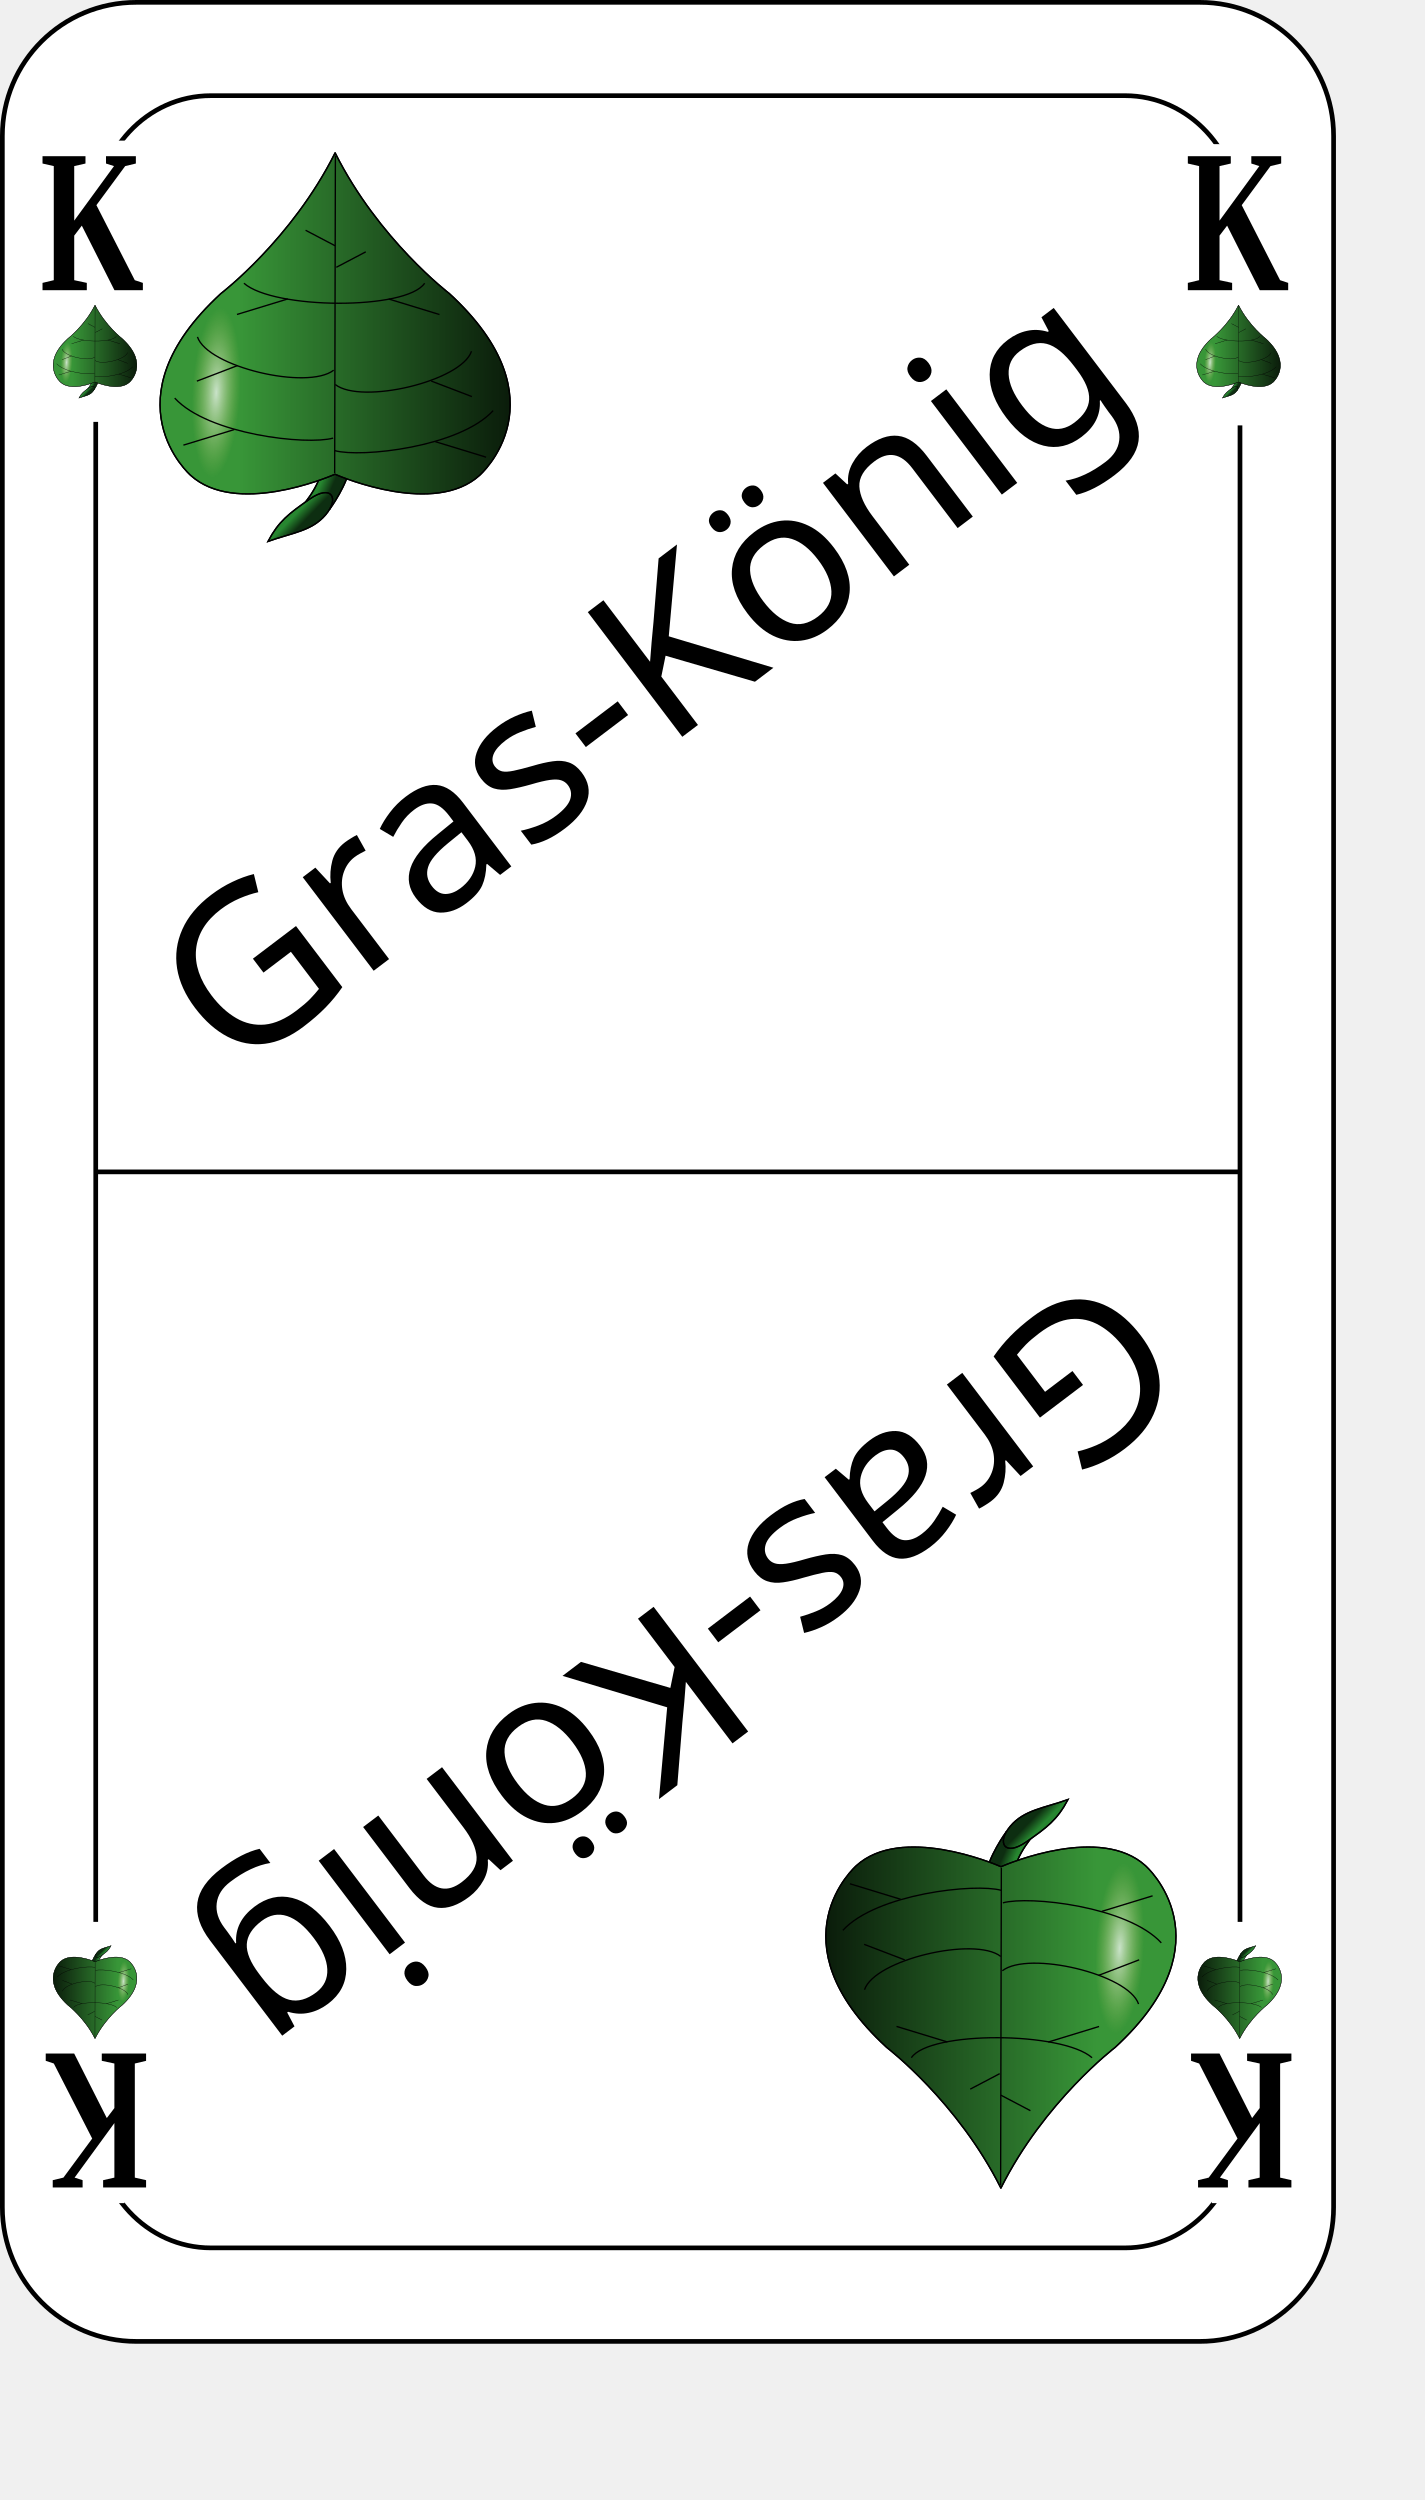
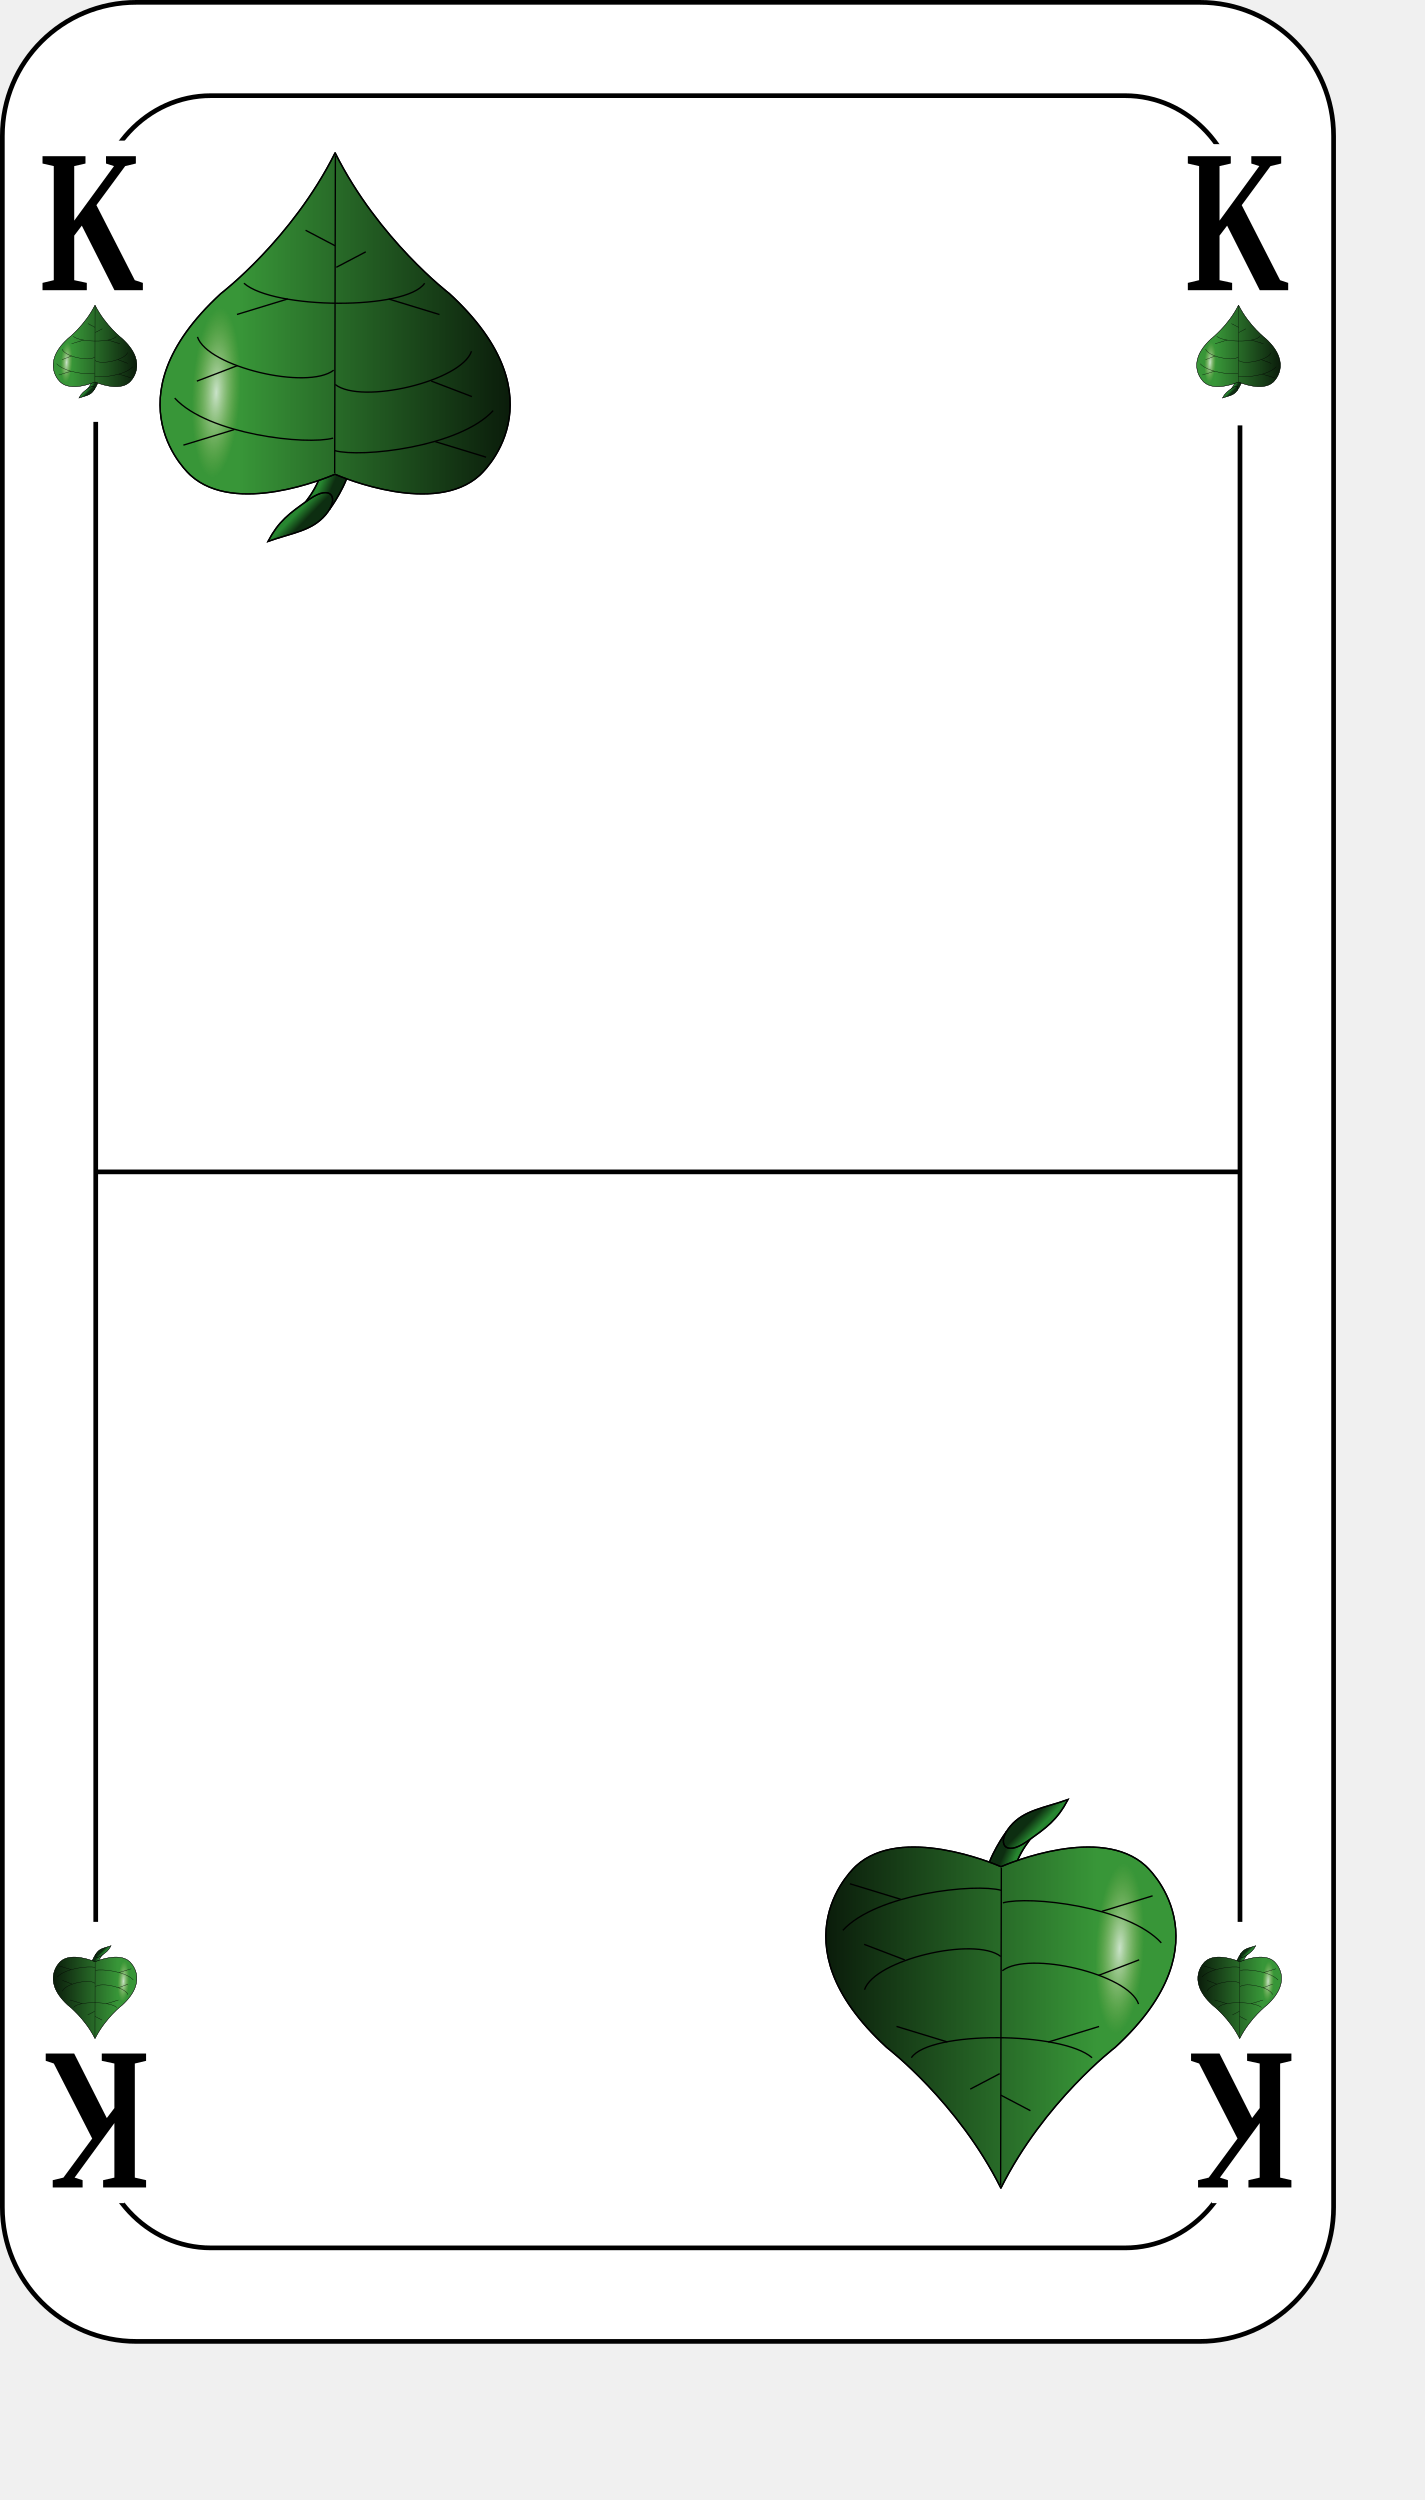
<svg xmlns="http://www.w3.org/2000/svg" xmlns:xlink="http://www.w3.org/1999/xlink" width="5.7cm" height="10cm" id="svg2">
  <defs id="defs4">
    <radialGradient gradientUnits="userSpaceOnUse" r="7.799" fy="24.52" fx="24.028" cy="24.52" cx="24.028" id="radialGradient16370" xlink:href="#linearGradient16364" />
    <linearGradient gradientUnits="userSpaceOnUse" y2="52.431" x2="-1.737" y1="52.431" x1="112.339" id="linearGradient5277" xlink:href="#linearGradient5271" />
    <linearGradient id="linearGradient5271">
      <stop id="stop5273" offset="0" style="stop-color:#000000;stop-opacity:1;" />
      <stop id="stop5275" offset="1" style="stop-color:#ff2000;stop-opacity:0;" />
    </linearGradient>
    <linearGradient id="linearGradient16364">
      <stop id="stop16366" offset="0" style="stop-color:#ffffff;stop-opacity:0.731;" />
      <stop id="stop16368" offset="1" style="stop-color:#bcc863;stop-opacity:0;" />
    </linearGradient>
    <linearGradient xlink:href="#linearGradient5271" id="linearGradient7449" gradientUnits="userSpaceOnUse" x1="112.339" y1="52.431" x2="-1.737" y2="52.431" />
    <radialGradient xlink:href="#linearGradient16364" id="radialGradient7451" gradientUnits="userSpaceOnUse" cx="24.028" cy="24.52" fx="24.028" fy="24.52" r="7.799" />
    <linearGradient xlink:href="#linearGradient5271" id="linearGradient7461" gradientUnits="userSpaceOnUse" x1="112.339" y1="52.431" x2="-1.737" y2="52.431" />
    <radialGradient xlink:href="#linearGradient16364" id="radialGradient7463" gradientUnits="userSpaceOnUse" cx="24.028" cy="24.52" fx="24.028" fy="24.52" r="7.799" />
    <linearGradient xlink:href="#linearGradient5271" id="linearGradient7473" gradientUnits="userSpaceOnUse" x1="112.339" y1="52.431" x2="-1.737" y2="52.431" />
    <radialGradient xlink:href="#linearGradient16364" id="radialGradient7475" gradientUnits="userSpaceOnUse" cx="24.028" cy="24.52" fx="24.028" fy="24.52" r="7.799" />
    <linearGradient xlink:href="#linearGradient5271" id="linearGradient7485" gradientUnits="userSpaceOnUse" x1="112.339" y1="52.431" x2="-1.737" y2="52.431" />
    <radialGradient xlink:href="#linearGradient16364" id="radialGradient7487" gradientUnits="userSpaceOnUse" cx="24.028" cy="24.52" fx="24.028" fy="24.52" r="7.799" />
    <linearGradient xlink:href="#linearGradient5271" id="linearGradient7497" gradientUnits="userSpaceOnUse" x1="112.339" y1="52.431" x2="-1.737" y2="52.431" />
    <radialGradient xlink:href="#linearGradient16364" id="radialGradient7499" gradientUnits="userSpaceOnUse" cx="24.028" cy="24.52" fx="24.028" fy="24.52" r="7.799" />
    <linearGradient xlink:href="#linearGradient5271" id="linearGradient7509" gradientUnits="userSpaceOnUse" x1="112.339" y1="52.431" x2="-1.737" y2="52.431" />
    <radialGradient xlink:href="#linearGradient16364" id="radialGradient7511" gradientUnits="userSpaceOnUse" cx="24.028" cy="24.52" fx="24.028" fy="24.52" r="7.799" />
    <linearGradient gradientUnits="userSpaceOnUse" y2="51.436" x2="29.235" y1="51.436" x1="115.75" id="linearGradient17187" xlink:href="#linearGradient17181" />
    <linearGradient id="linearGradient17181">
      <stop id="stop17183" offset="0" style="stop-color:#000000;stop-opacity:1;" />
      <stop id="stop17185" offset="1" style="stop-color:#000000;stop-opacity:0;" />
    </linearGradient>
    <radialGradient gradientUnits="userSpaceOnUse" r="7.799" fy="24.52" fx="24.028" cy="24.52" cx="24.028" id="radialGradient7620" xlink:href="#linearGradient16364" />
    <linearGradient id="linearGradient7614">
      <stop id="stop7616" offset="0" style="stop-color:#ffffff;stop-opacity:0.648;" />
      <stop id="stop7618" offset="1" style="stop-color:#fffff7;stop-opacity:0;" />
    </linearGradient>
    <linearGradient gradientTransform="translate(-11.54497,-5.551373)" gradientUnits="userSpaceOnUse" y2="101.708" x2="56.564" y1="103.703" x1="58.633" id="linearGradient3046" xlink:href="#linearGradient3001" />
    <linearGradient id="linearGradient3001">
      <stop id="stop3003" offset="0" style="stop-color:#000000;stop-opacity:0.653;" />
      <stop id="stop3005" offset="1" style="stop-color:#000000;stop-opacity:0;" />
    </linearGradient>
    <linearGradient gradientTransform="translate(-15.03161,-1.230915)" gradientUnits="userSpaceOnUse" y2="90.734" x2="65.342" y1="91.956" x1="68.162" id="linearGradient3038" xlink:href="#linearGradient3001" />
    <radialGradient xlink:href="#linearGradient16364" id="radialGradient7649" gradientUnits="userSpaceOnUse" cx="24.028" cy="24.52" fx="24.028" fy="24.52" r="7.799" />
  </defs>
  <g id="layer1">
    <rect style="opacity:1;fill:#ffffff;fill-opacity:1;fill-rule:evenodd;stroke:#000000;stroke-width:0.709;stroke-linecap:butt;stroke-linejoin:round;stroke-miterlimit:4;stroke-dasharray:none;stroke-dashoffset:0;stroke-opacity:1" id="rect1600" width="180.92" height="332.977" x="10.524" y="10.677" />
    <path style="fill:none;fill-opacity:0.75;fill-rule:evenodd;stroke:#000000;stroke-width:0.709;stroke-linecap:butt;stroke-linejoin:miter;stroke-miterlimit:4;stroke-dasharray:none;stroke-opacity:1" d="M 14.676,177.165 L 187.292,177.165" id="path13403" />
    <path style="fill:#ffffff;fill-opacity:1;stroke:#000000;stroke-width:0.71;stroke-miterlimit:4;stroke-dasharray:none;stroke-opacity:1" d="M 20.609,0.355 C 9.398,0.355 0.355,9.358 0.355,20.562 L 0.355,333.707 C 0.355,344.911 9.399,353.976 20.609,353.976 L 181.391,353.976 C 192.601,353.976 201.614,344.911 201.614,333.707 L 201.614,20.562 C 201.614,9.358 192.601,0.355 181.391,0.355 L 20.609,0.355 z M 31.879,14.463 L 170.09,14.463 C 179.726,14.463 187.464,22.765 187.464,33.074 L 187.464,321.226 C 187.464,331.535 179.726,339.837 170.09,339.837 L 31.879,339.837 C 22.243,339.837 14.473,331.535 14.473,321.226 L 14.473,33.074 C 14.473,22.765 22.243,14.463 31.879,14.463 z " id="path2586" />
    <rect style="opacity:1;fill:#ffffff;fill-opacity:1;fill-rule:evenodd;stroke:none;stroke-width:0.354;stroke-linecap:butt;stroke-linejoin:round;stroke-miterlimit:4;stroke-dasharray:none;stroke-dashoffset:0;stroke-opacity:1" id="rect10676" width="7.384" height="42.52" x="11.792" y="21.26" />
    <text xml:space="preserve" style="font-size:24.976px;font-style:normal;font-variant:normal;font-weight:bold;font-stretch:normal;text-align:start;line-height:125%;writing-mode:lr-tb;text-anchor:start;fill:#000000;fill-opacity:1;stroke:none;stroke-width:1px;stroke-linecap:butt;stroke-linejoin:miter;stroke-opacity:1;font-family:Times New Roman" x="7.542" y="35.406" id="text4099" transform="scale(0.807085,1.239027)">
      <tspan id="tspan4101" x="7.542" y="35.406">K</tspan>
    </text>
    <use x="0" y="0" xlink:href="#rect10676" id="use4103" transform="translate(170.7122,0.531494)" width="201.968" height="354.331" />
    <use x="0" y="0" xlink:href="#text4099" id="use4105" transform="translate(173.15,-1.868741e-4)" width="201.968" height="354.331" />
    <use x="0" y="0" xlink:href="#rect10676" id="use4107" transform="translate(-0.351984,269.2913)" width="201.968" height="354.331" />
    <use x="0" y="0" xlink:href="#rect10676" id="use4109" transform="translate(171.4162,269.2913)" width="201.968" height="354.331" />
    <use x="0" y="0" xlink:href="#text4099" id="use4111" transform="matrix(-1,-1.534146e-17,1.534146e-17,-1,201.6628,354.3241)" width="201.968" height="354.331" />
    <use x="0" y="0" xlink:href="#use4111" id="use4113" transform="translate(-173.15,-2.389310e-7)" width="201.968" height="354.331" />
    <text xml:space="preserve" style="font-size:33.129px;font-style:normal;font-variant:normal;font-weight:normal;font-stretch:normal;text-align:start;line-height:125%;writing-mode:lr-tb;text-anchor:start;fill:#000000;fill-opacity:1;stroke:none;stroke-width:1px;stroke-linecap:butt;stroke-linejoin:miter;stroke-opacity:1;font-family:Amazone BT" x="-70.567" y="151.083" id="text9839" transform="matrix(0.796918,-0.604087,0.604087,0.796918,0,0)">
-       <tspan x="-70.567" y="151.083" id="tspan1847">Gras-König</tspan>
+       <tspan x="-70.567" y="151.083" id="tspan1847" />
    </text>
    <use x="0" y="0" xlink:href="#text9839" id="use9843" transform="matrix(-1,1.091493e-15,-1.709897e-15,-1,201.9685,354.3118)" width="201.968" height="354.331" />
    <g id="g7626" transform="translate(-168.4201,9.194399)">
      <path id="path3094" d="M 50.9,84.226 C 50.343,90.481 44.895,95.933 44.895,95.933 L 52.677,96.094 C 52.677,96.094 57.535,89.518 58.117,84.226 L 50.9,84.226 z " style="fill:#278630;fill-opacity:1;fill-rule:evenodd;stroke:#000000;stroke-width:0.354;stroke-linecap:butt;stroke-linejoin:miter;stroke-miterlimit:4;stroke-dasharray:none;stroke-opacity:1;display:inline" />
      <path id="path2932" d="M 50.904,84.236 C 50.347,90.49 44.899,95.943 44.899,95.943 L 52.681,96.103 C 52.681,96.103 57.539,89.528 58.121,84.236 L 50.904,84.236 z " style="fill:url(#linearGradient3038);fill-opacity:1;fill-rule:evenodd;stroke:#000000;stroke-width:0.354;stroke-linecap:butt;stroke-linejoin:miter;stroke-miterlimit:4;stroke-dasharray:none;stroke-opacity:1;display:inline" />
      <path id="rect4610" d="M 54.083,3.437 C 42.829,25.947 24.371,40.036 24.371,40.036 C -5.829,67.797 16.497,87.306 16.497,87.306 C 28.141,97.876 51.886,87.965 54.056,87.032 C 56.163,87.94 80.008,97.891 91.67,87.306 C 91.67,87.306 113.996,67.797 83.796,40.036 C 83.796,40.036 65.338,25.947 54.083,3.437 z " style="fill:#389638;fill-opacity:1;fill-rule:evenodd;stroke:#000000;stroke-width:0.354;stroke-linecap:butt;stroke-linejoin:round;stroke-miterlimit:4;stroke-dasharray:none;stroke-dashoffset:0;stroke-opacity:1" />
      <path transform="matrix(-0.127479,2.831724,-0.800953,1.917812e-2,45.8686,-2.724611)" d="M 31.826 24.52 A 7.799 7.799 0 1 1  16.229,24.52 A 7.799 7.799 0 1 1  31.826 24.52 z" id="path16362" style="opacity:1;fill:url(#radialGradient7649);fill-opacity:1;fill-rule:evenodd;stroke:none;stroke-width:0.235;stroke-linecap:butt;stroke-linejoin:round;stroke-miterlimit:4;stroke-dasharray:none;stroke-dashoffset:0;stroke-opacity:1" />
      <path id="path4596" d="M 30.367,37.343 C 38.076,44.165 72.586,44.404 77.358,37.343" style="fill:none;fill-opacity:0.75;fill-rule:evenodd;stroke:#000000;stroke-width:0.354;stroke-linecap:butt;stroke-linejoin:miter;stroke-miterlimit:4;stroke-dasharray:none;stroke-opacity:1" />
      <path id="path6947" d="M 28.552,45.465 L 41.775,41.422" style="fill:none;fill-opacity:0.75;fill-rule:evenodd;stroke:#000000;stroke-width:0.354;stroke-linecap:butt;stroke-linejoin:miter;stroke-miterlimit:4;stroke-dasharray:none;stroke-opacity:1" />
      <path id="path7685" d="M 81.225,45.485 L 68.003,41.441" style="fill:none;fill-opacity:0.75;fill-rule:evenodd;stroke:#000000;stroke-width:0.354;stroke-linecap:butt;stroke-linejoin:miter;stroke-miterlimit:4;stroke-dasharray:none;stroke-opacity:1" />
      <path id="path9272" d="M 54.061,27.592 L 46.396,23.566" style="fill:none;fill-opacity:0.75;fill-rule:evenodd;stroke:#000000;stroke-width:0.354;stroke-linecap:butt;stroke-linejoin:miter;stroke-miterlimit:4;stroke-dasharray:none;stroke-opacity:1" />
      <path id="path10000" d="M 54.386,33.2 L 62.051,29.175" style="fill:none;fill-opacity:0.75;fill-rule:evenodd;stroke:#000000;stroke-width:0.354;stroke-linecap:butt;stroke-linejoin:miter;stroke-miterlimit:4;stroke-dasharray:none;stroke-opacity:1" />
      <path id="path3100" d="M 36.612,104.496 C 42.867,102.251 48.026,101.823 51.644,97.528 C 55.272,93.218 53.142,89.547 47.496,93.457 C 42.059,97.222 39.377,99.258 36.612,104.496 z " style="fill:#278630;fill-opacity:1;fill-rule:evenodd;stroke:#000000;stroke-width:0.354;stroke-linecap:butt;stroke-linejoin:miter;stroke-miterlimit:4;stroke-dasharray:none;stroke-opacity:1;display:inline" />
      <path id="path10010" d="M 54.149,4.212 L 53.96,86.755" style="fill:none;fill-opacity:0.75;fill-rule:evenodd;stroke:#000000;stroke-width:0.354;stroke-linecap:butt;stroke-linejoin:miter;stroke-miterlimit:4;stroke-dasharray:none;stroke-opacity:1" />
      <path id="path10016" d="M 54.115,63.684 C 60.892,68.968 86.946,62.844 89.547,55.025" style="fill:none;fill-opacity:0.75;fill-rule:evenodd;stroke:#000000;stroke-width:0.354;stroke-linecap:butt;stroke-linejoin:miter;stroke-miterlimit:4;stroke-dasharray:none;stroke-opacity:1" />
      <path id="path10018" d="M 53.981,80.876 C 60.782,82.779 86.45,79.991 95.18,70.471" style="fill:none;fill-opacity:0.75;fill-rule:evenodd;stroke:#000000;stroke-width:0.354;stroke-linecap:butt;stroke-linejoin:miter;stroke-miterlimit:4;stroke-dasharray:none;stroke-opacity:1" />
      <path id="path10020" d="M 53.704,59.956 C 46.926,65.24 20.873,59.116 18.272,51.297" style="fill:none;fill-opacity:0.75;fill-rule:evenodd;stroke:#000000;stroke-width:0.354;stroke-linecap:butt;stroke-linejoin:miter;stroke-miterlimit:4;stroke-dasharray:none;stroke-opacity:1" />
      <path id="path10022" d="M 53.561,77.617 C 46.759,79.52 21.092,76.732 12.361,67.212" style="fill:none;fill-opacity:0.75;fill-rule:evenodd;stroke:#000000;stroke-width:0.354;stroke-linecap:butt;stroke-linejoin:miter;stroke-miterlimit:4;stroke-dasharray:none;stroke-opacity:1" />
      <path id="path10024" d="M 18.122,62.8 L 28.694,58.756" style="fill:none;fill-opacity:0.75;fill-rule:evenodd;stroke:#000000;stroke-width:0.354;stroke-linecap:butt;stroke-linejoin:miter;stroke-miterlimit:4;stroke-dasharray:none;stroke-opacity:1" />
      <path id="path10028" d="M 14.621,79.447 L 27.843,75.404" style="fill:none;fill-opacity:0.75;fill-rule:evenodd;stroke:#000000;stroke-width:0.354;stroke-linecap:butt;stroke-linejoin:miter;stroke-miterlimit:4;stroke-dasharray:none;stroke-opacity:1" />
      <path id="path10030" d="M 93.351,82.585 L 80.129,78.542" style="fill:none;fill-opacity:0.75;fill-rule:evenodd;stroke:#000000;stroke-width:0.354;stroke-linecap:butt;stroke-linejoin:miter;stroke-miterlimit:4;stroke-dasharray:none;stroke-opacity:1" />
      <path id="path10032" d="M 89.649,66.827 L 79.077,62.784" style="fill:none;fill-opacity:0.75;fill-rule:evenodd;stroke:#000000;stroke-width:0.354;stroke-linecap:butt;stroke-linejoin:miter;stroke-miterlimit:4;stroke-dasharray:none;stroke-opacity:1" />
      <path id="path2936" d="M 36.607,104.501 C 42.862,102.256 48.021,101.827 51.638,97.532 C 55.267,93.223 53.137,89.552 47.491,93.462 C 42.054,97.227 39.372,99.262 36.607,104.501 z " style="fill:url(#linearGradient3046);fill-opacity:1;fill-rule:evenodd;stroke:#000000;stroke-width:0.354;stroke-linecap:butt;stroke-linejoin:miter;stroke-miterlimit:4;stroke-dasharray:none;stroke-opacity:1;display:inline" />
      <path id="path17179" d="M 54.071,3.419 C 42.816,25.929 24.358,40.018 24.358,40.018 C -5.842,67.78 16.484,87.289 16.484,87.289 C 28.129,97.858 51.874,87.948 54.043,87.014 C 56.151,87.922 79.996,97.874 91.657,87.289 C 91.657,87.289 113.983,67.78 83.783,40.018 C 83.783,40.018 65.325,25.929 54.071,3.419 z " style="fill:url(#linearGradient17187);fill-opacity:1;fill-rule:evenodd;stroke:#000000;stroke-width:0.354;stroke-linecap:butt;stroke-linejoin:round;stroke-miterlimit:4;stroke-dasharray:none;stroke-dashoffset:0;stroke-opacity:1" />
    </g>
    <use x="0" y="0" xlink:href="#g7626" id="use7651" transform="matrix(0.581317,0,0,0.581317,117.1323,15.76675)" width="201.968" height="354.331" />
    <use x="0" y="0" xlink:href="#g7626" id="use7653" transform="matrix(0.138986,0,0,0.138986,30.25612,44.37166)" width="201.968" height="354.331" />
    <use x="0" y="0" xlink:href="#use7653" id="use7809" transform="translate(172.878,-2.089830e-6)" width="201.968" height="354.331" />
    <use x="0" y="0" xlink:href="#use7653" id="use7811" transform="matrix(-1,7.434916e-17,-7.434916e-17,-1,28.72806,354.33)" width="201.968" height="354.331" />
    <use x="0" y="0" xlink:href="#use7653" id="use7813" transform="matrix(-1,0,0,-1,201.7832,354.33)" width="201.968" height="354.331" />
    <use x="0" y="0" xlink:href="#use7651" id="use7817" transform="matrix(-1,1.202245e-16,-1.202245e-16,-1,201.9786,353.9081)" width="201.968" height="354.331" />
  </g>
</svg>
